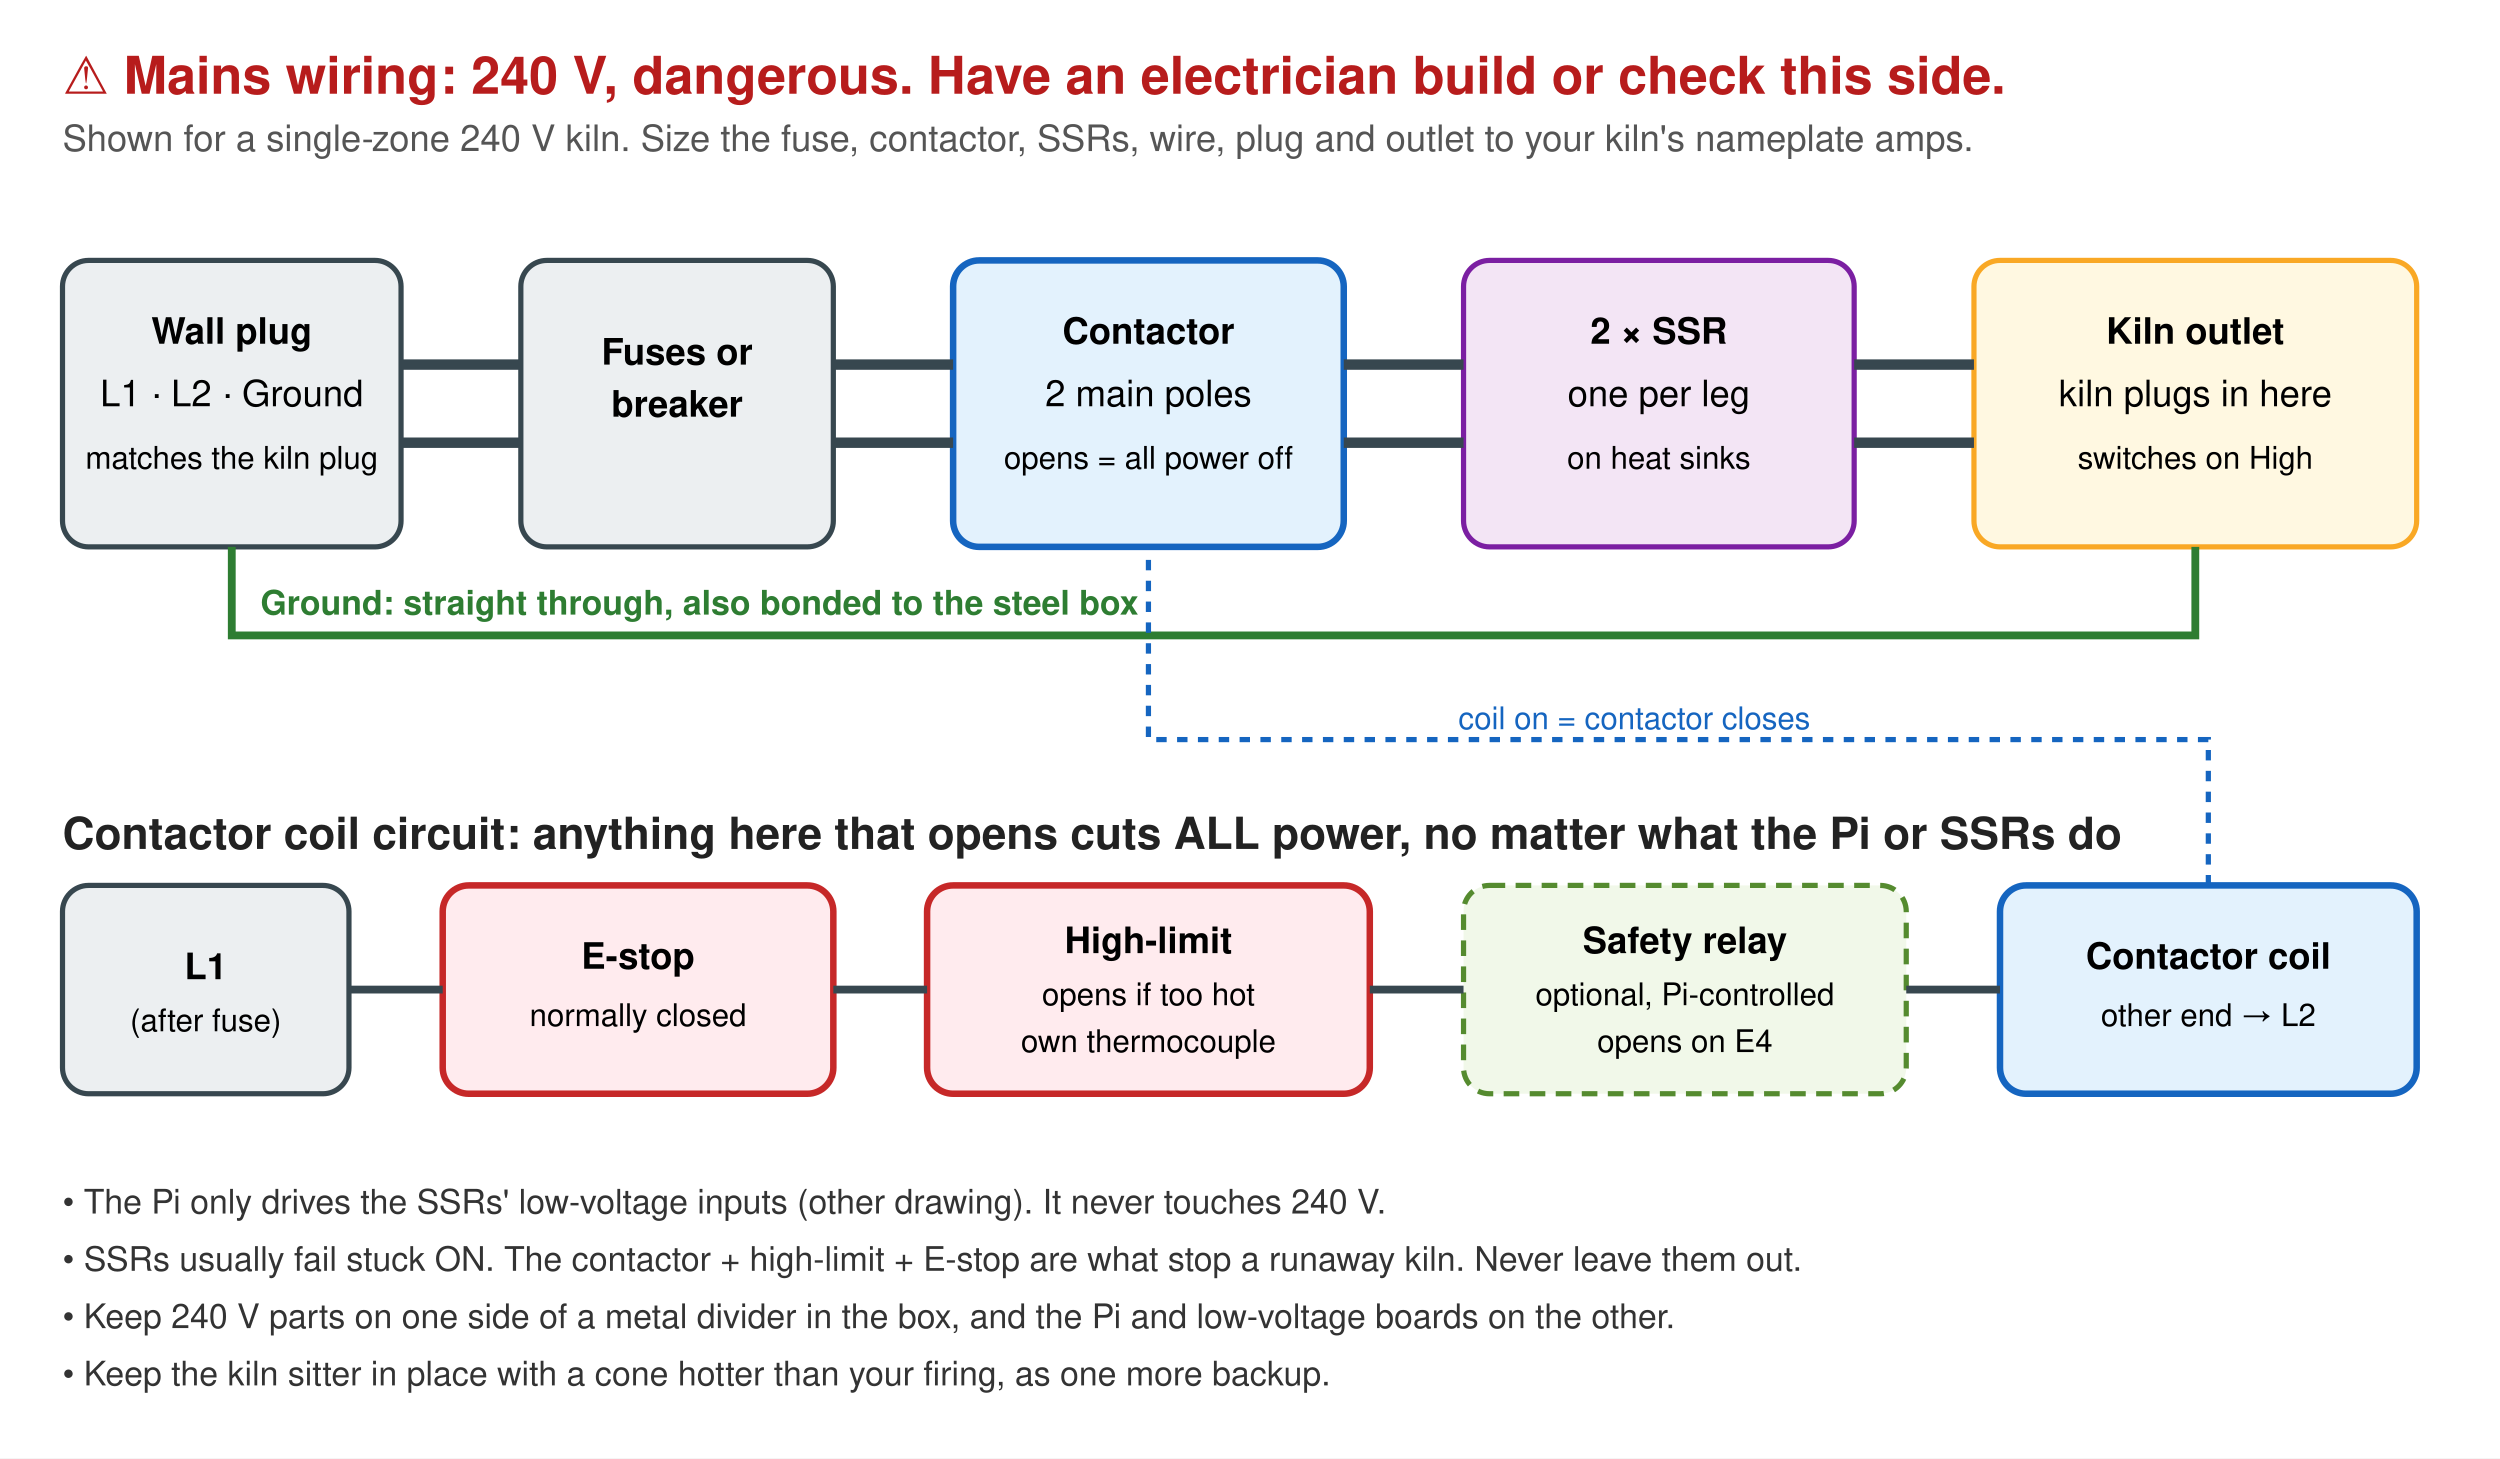
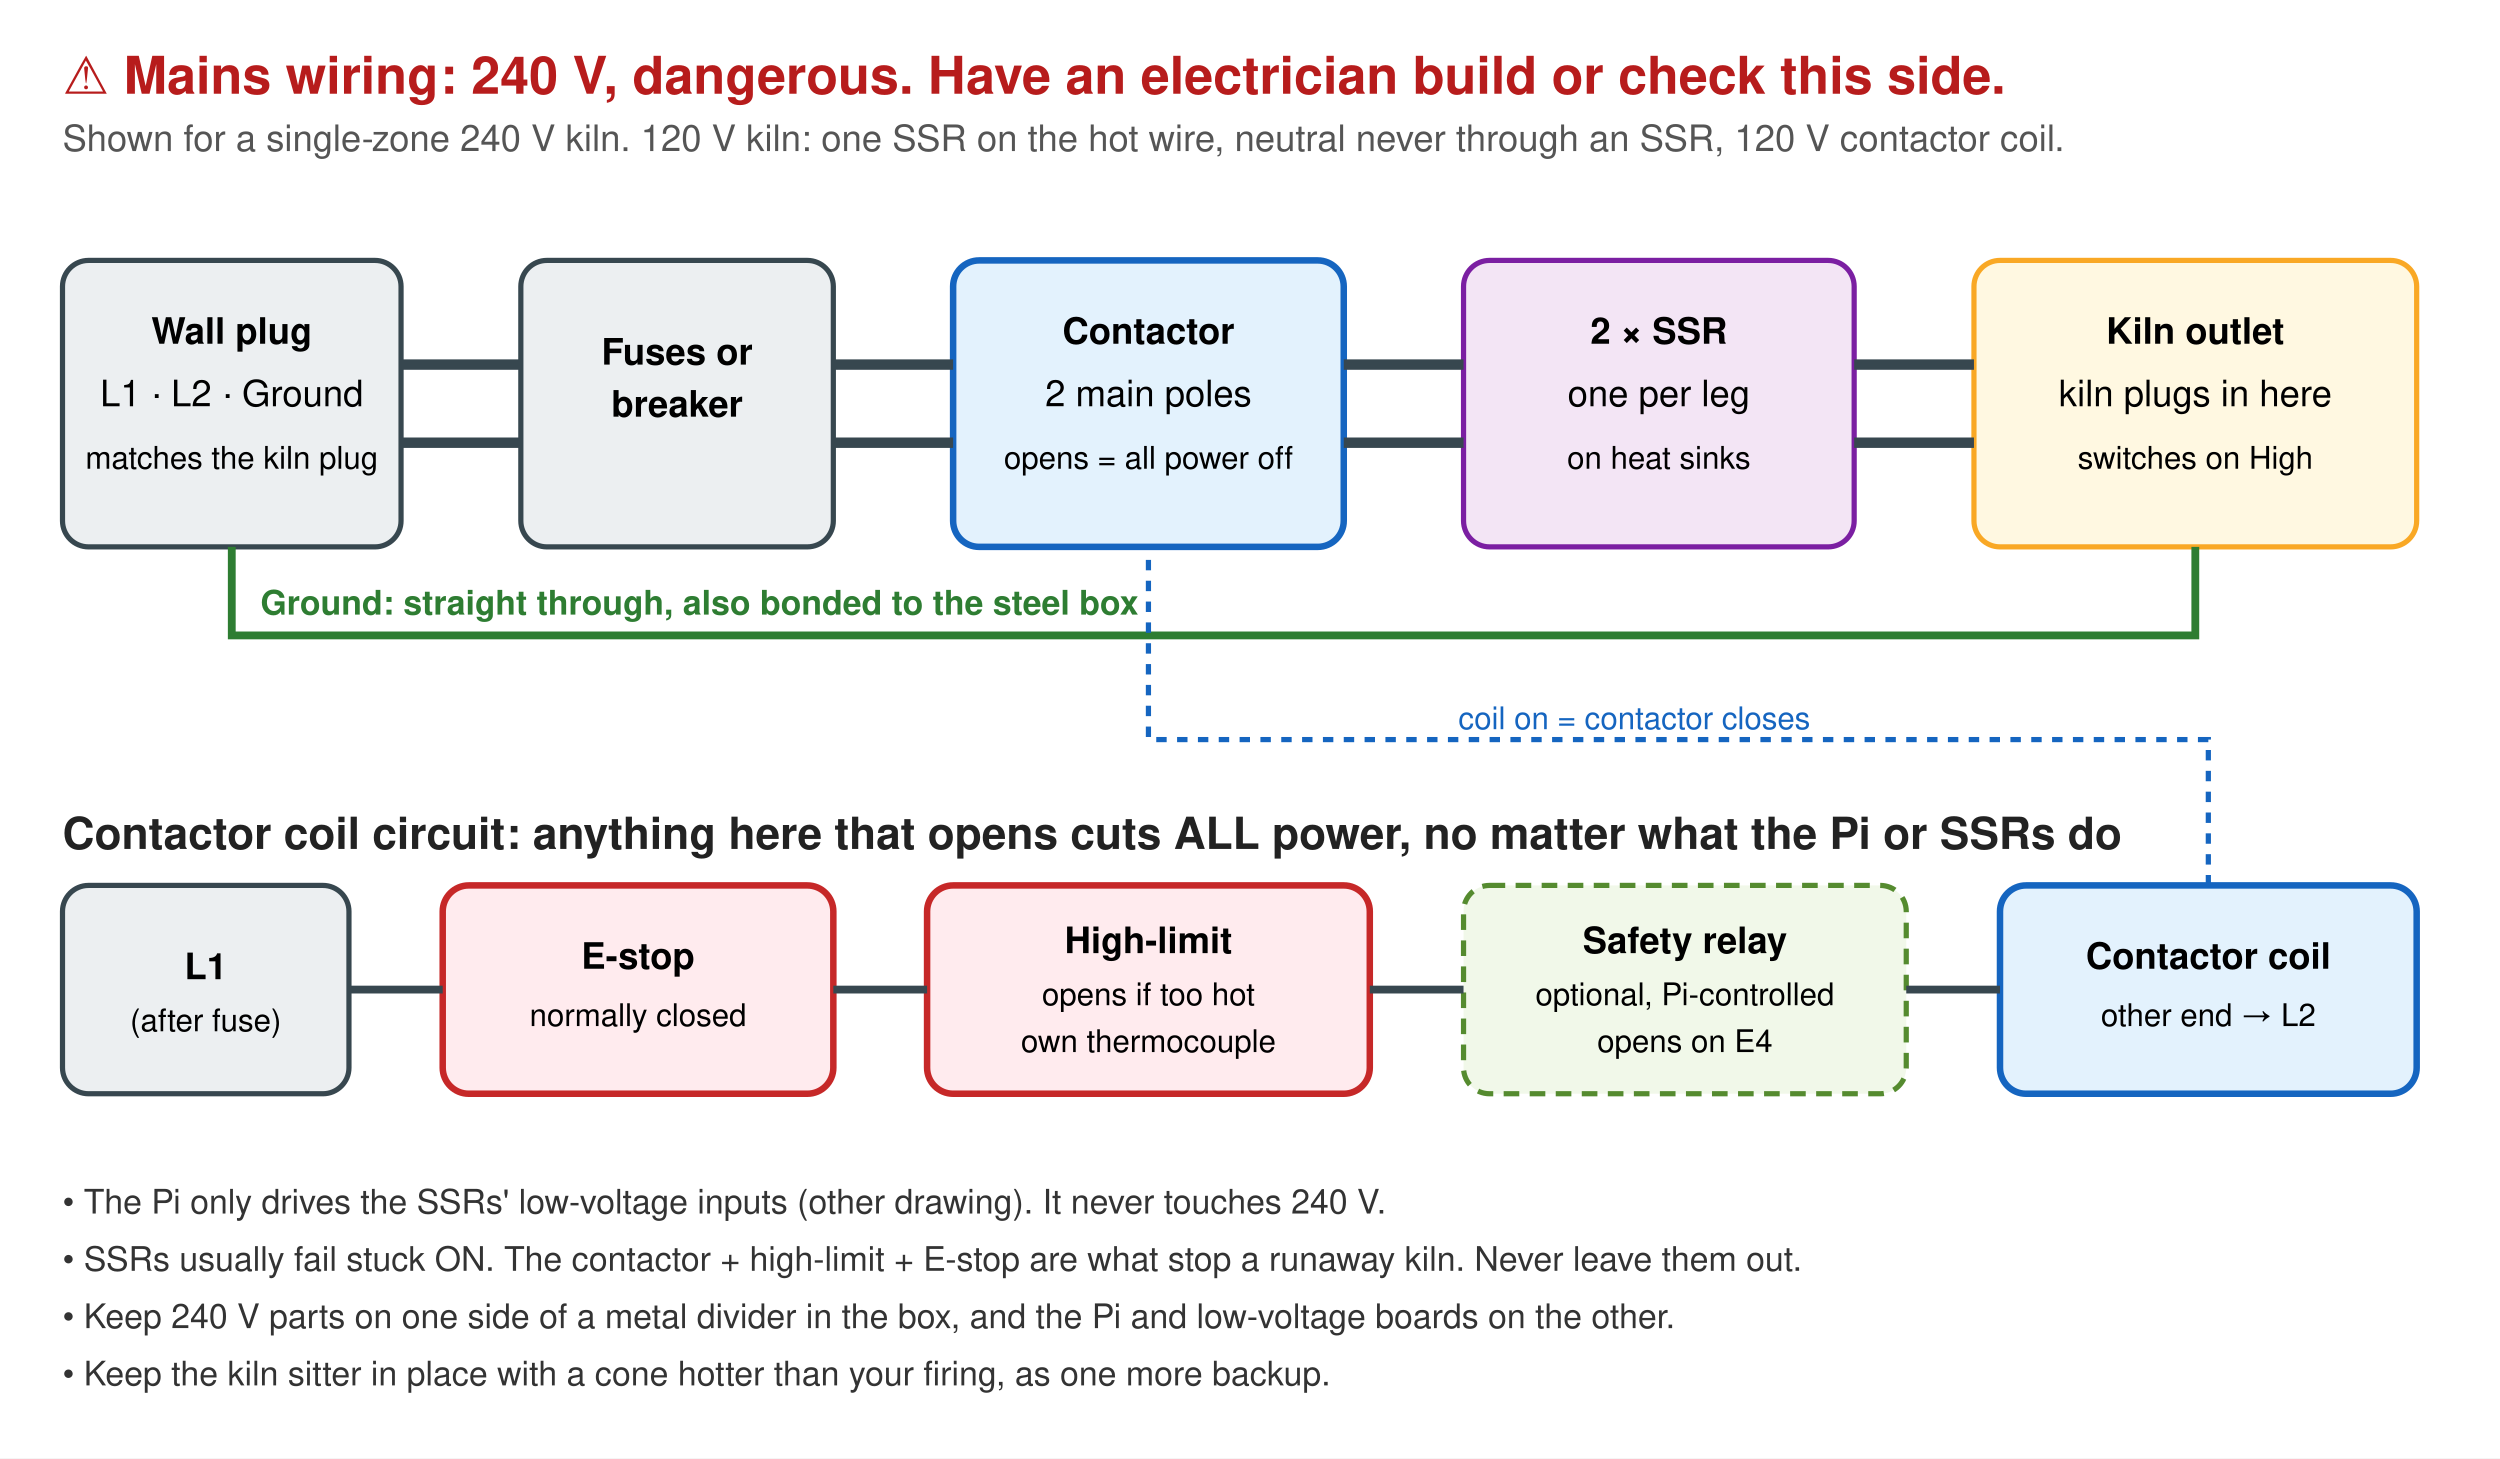
<svg xmlns="http://www.w3.org/2000/svg" viewBox="0 0 960 560" font-family="Helvetica, Arial, sans-serif" font-size="14">
  <rect width="960" height="560" fill="#ffffff" />
  <text x="24" y="36" font-size="20" font-weight="700" fill="#b71c1c">⚠ Mains wiring: 240 V, dangerous. Have an electrician build or check this side.</text>
-   <text x="24" y="58" fill="#555">Shown for a single-zone 240 V kiln. Size the fuse, contactor, SSRs, wire, plug and outlet to your kiln's nameplate amps.</text>
+   <text x="24" y="58" fill="#555">Shown for a single-zone 240 V kiln. 120 V kiln: one SSR on the hot wire, neutral never through an SSR, 120 V contactor coil.</text>
  <g font-weight="700" text-anchor="middle">
    <rect x="24" y="100" width="130" height="110" rx="10" fill="#eceff1" stroke="#37474f" stroke-width="2" />
    <text x="89" y="132">Wall plug</text>
    <text x="89" y="156" font-weight="400">L1 · L2 · Ground</text>
    <text x="89" y="180" font-weight="400" font-size="12">matches the kiln plug</text>
    <rect x="200" y="100" width="120" height="110" rx="10" fill="#eceff1" stroke="#37474f" stroke-width="2" />
    <text x="260" y="140">Fuses or</text>
    <text x="260" y="160">breaker</text>
    <rect x="366" y="100" width="150" height="110" rx="10" fill="#e3f2fd" stroke="#1565c0" stroke-width="2.5" />
    <text x="441" y="132">Contactor</text>
    <text x="441" y="156" font-weight="400">2 main poles</text>
    <text x="441" y="180" font-weight="400" font-size="12">opens = all power off</text>
    <rect x="562" y="100" width="150" height="110" rx="10" fill="#f3e5f5" stroke="#7b1fa2" stroke-width="2" />
    <text x="637" y="132">2 × SSR</text>
    <text x="637" y="156" font-weight="400">one per leg</text>
    <text x="637" y="180" font-weight="400" font-size="12">on heat sinks</text>
    <rect x="758" y="100" width="170" height="110" rx="10" fill="#fff8e1" stroke="#f9a825" stroke-width="2" />
    <text x="843" y="132">Kiln outlet</text>
    <text x="843" y="156" font-weight="400">kiln plugs in here</text>
    <text x="843" y="180" font-weight="400" font-size="12">switches on High</text>
  </g>
  <g stroke="#37474f" stroke-width="4" fill="none">
    <path d="M154 140 H200 M320 140 H366 M516 140 H562 M712 140 H758" />
    <path d="M154 170 H200 M320 170 H366 M516 170 H562 M712 170 H758" />
  </g>
  <path d="M89 210 V244 H843 V210" stroke="#2e7d32" stroke-width="3" fill="none" />
  <text x="100" y="236" fill="#2e7d32" font-weight="700" font-size="13">Ground: straight through, also bonded to the steel box</text>
  <text x="24" y="326" font-size="17" font-weight="700" fill="#222">Contactor coil circuit: anything here that opens cuts ALL power, no matter what the Pi or SSRs do</text>
  <g text-anchor="middle">
    <rect x="24" y="340" width="110" height="80" rx="10" fill="#eceff1" stroke="#37474f" stroke-width="2" />
    <text x="79" y="376" font-weight="700">L1</text>
    <text x="79" y="396" font-size="12">(after fuse)</text>
    <rect x="170" y="340" width="150" height="80" rx="10" fill="#ffebee" stroke="#c62828" stroke-width="2.5" />
    <text x="245" y="372" font-weight="700">E-stop</text>
    <text x="245" y="394" font-size="12">normally closed</text>
    <rect x="356" y="340" width="170" height="80" rx="10" fill="#ffebee" stroke="#c62828" stroke-width="2.5" />
    <text x="441" y="366" font-weight="700">High-limit</text>
    <text x="441" y="386" font-size="12">opens if too hot</text>
    <text x="441" y="404" font-size="12">own thermocouple</text>
    <rect x="562" y="340" width="170" height="80" rx="10" fill="#f1f8e9" stroke="#558b2f" stroke-width="2" stroke-dasharray="6 4" />
    <text x="647" y="366" font-weight="700">Safety relay</text>
    <text x="647" y="386" font-size="12">optional, Pi-controlled</text>
    <text x="647" y="404" font-size="12">opens on E4</text>
    <rect x="768" y="340" width="160" height="80" rx="10" fill="#e3f2fd" stroke="#1565c0" stroke-width="2.5" />
    <text x="848" y="372" font-weight="700">Contactor coil</text>
    <text x="848" y="394" font-size="12">other end → L2</text>
  </g>
  <path d="M134 380 H170 M320 380 H356 M526 380 H562 M732 380 H768" stroke="#37474f" stroke-width="3" />
  <path d="M848 340 V284 H441 V210" stroke="#1565c0" stroke-width="2" stroke-dasharray="4 4" fill="none" />
  <text x="560" y="280" fill="#1565c0" font-size="12">coil on = contactor closes</text>
  <g font-size="13" fill="#333">
    <text x="24" y="466">• The Pi only drives the SSRs' low-voltage inputs (other drawing). It never touches 240 V.</text>
    <text x="24" y="488">• SSRs usually fail stuck ON. The contactor + high-limit + E-stop are what stop a runaway kiln. Never leave them out.</text>
    <text x="24" y="510">• Keep 240 V parts on one side of a metal divider in the box, and the Pi and low-voltage boards on the other.</text>
    <text x="24" y="532">• Keep the kiln sitter in place with a cone hotter than your firing, as one more backup.</text>
  </g>
</svg>
